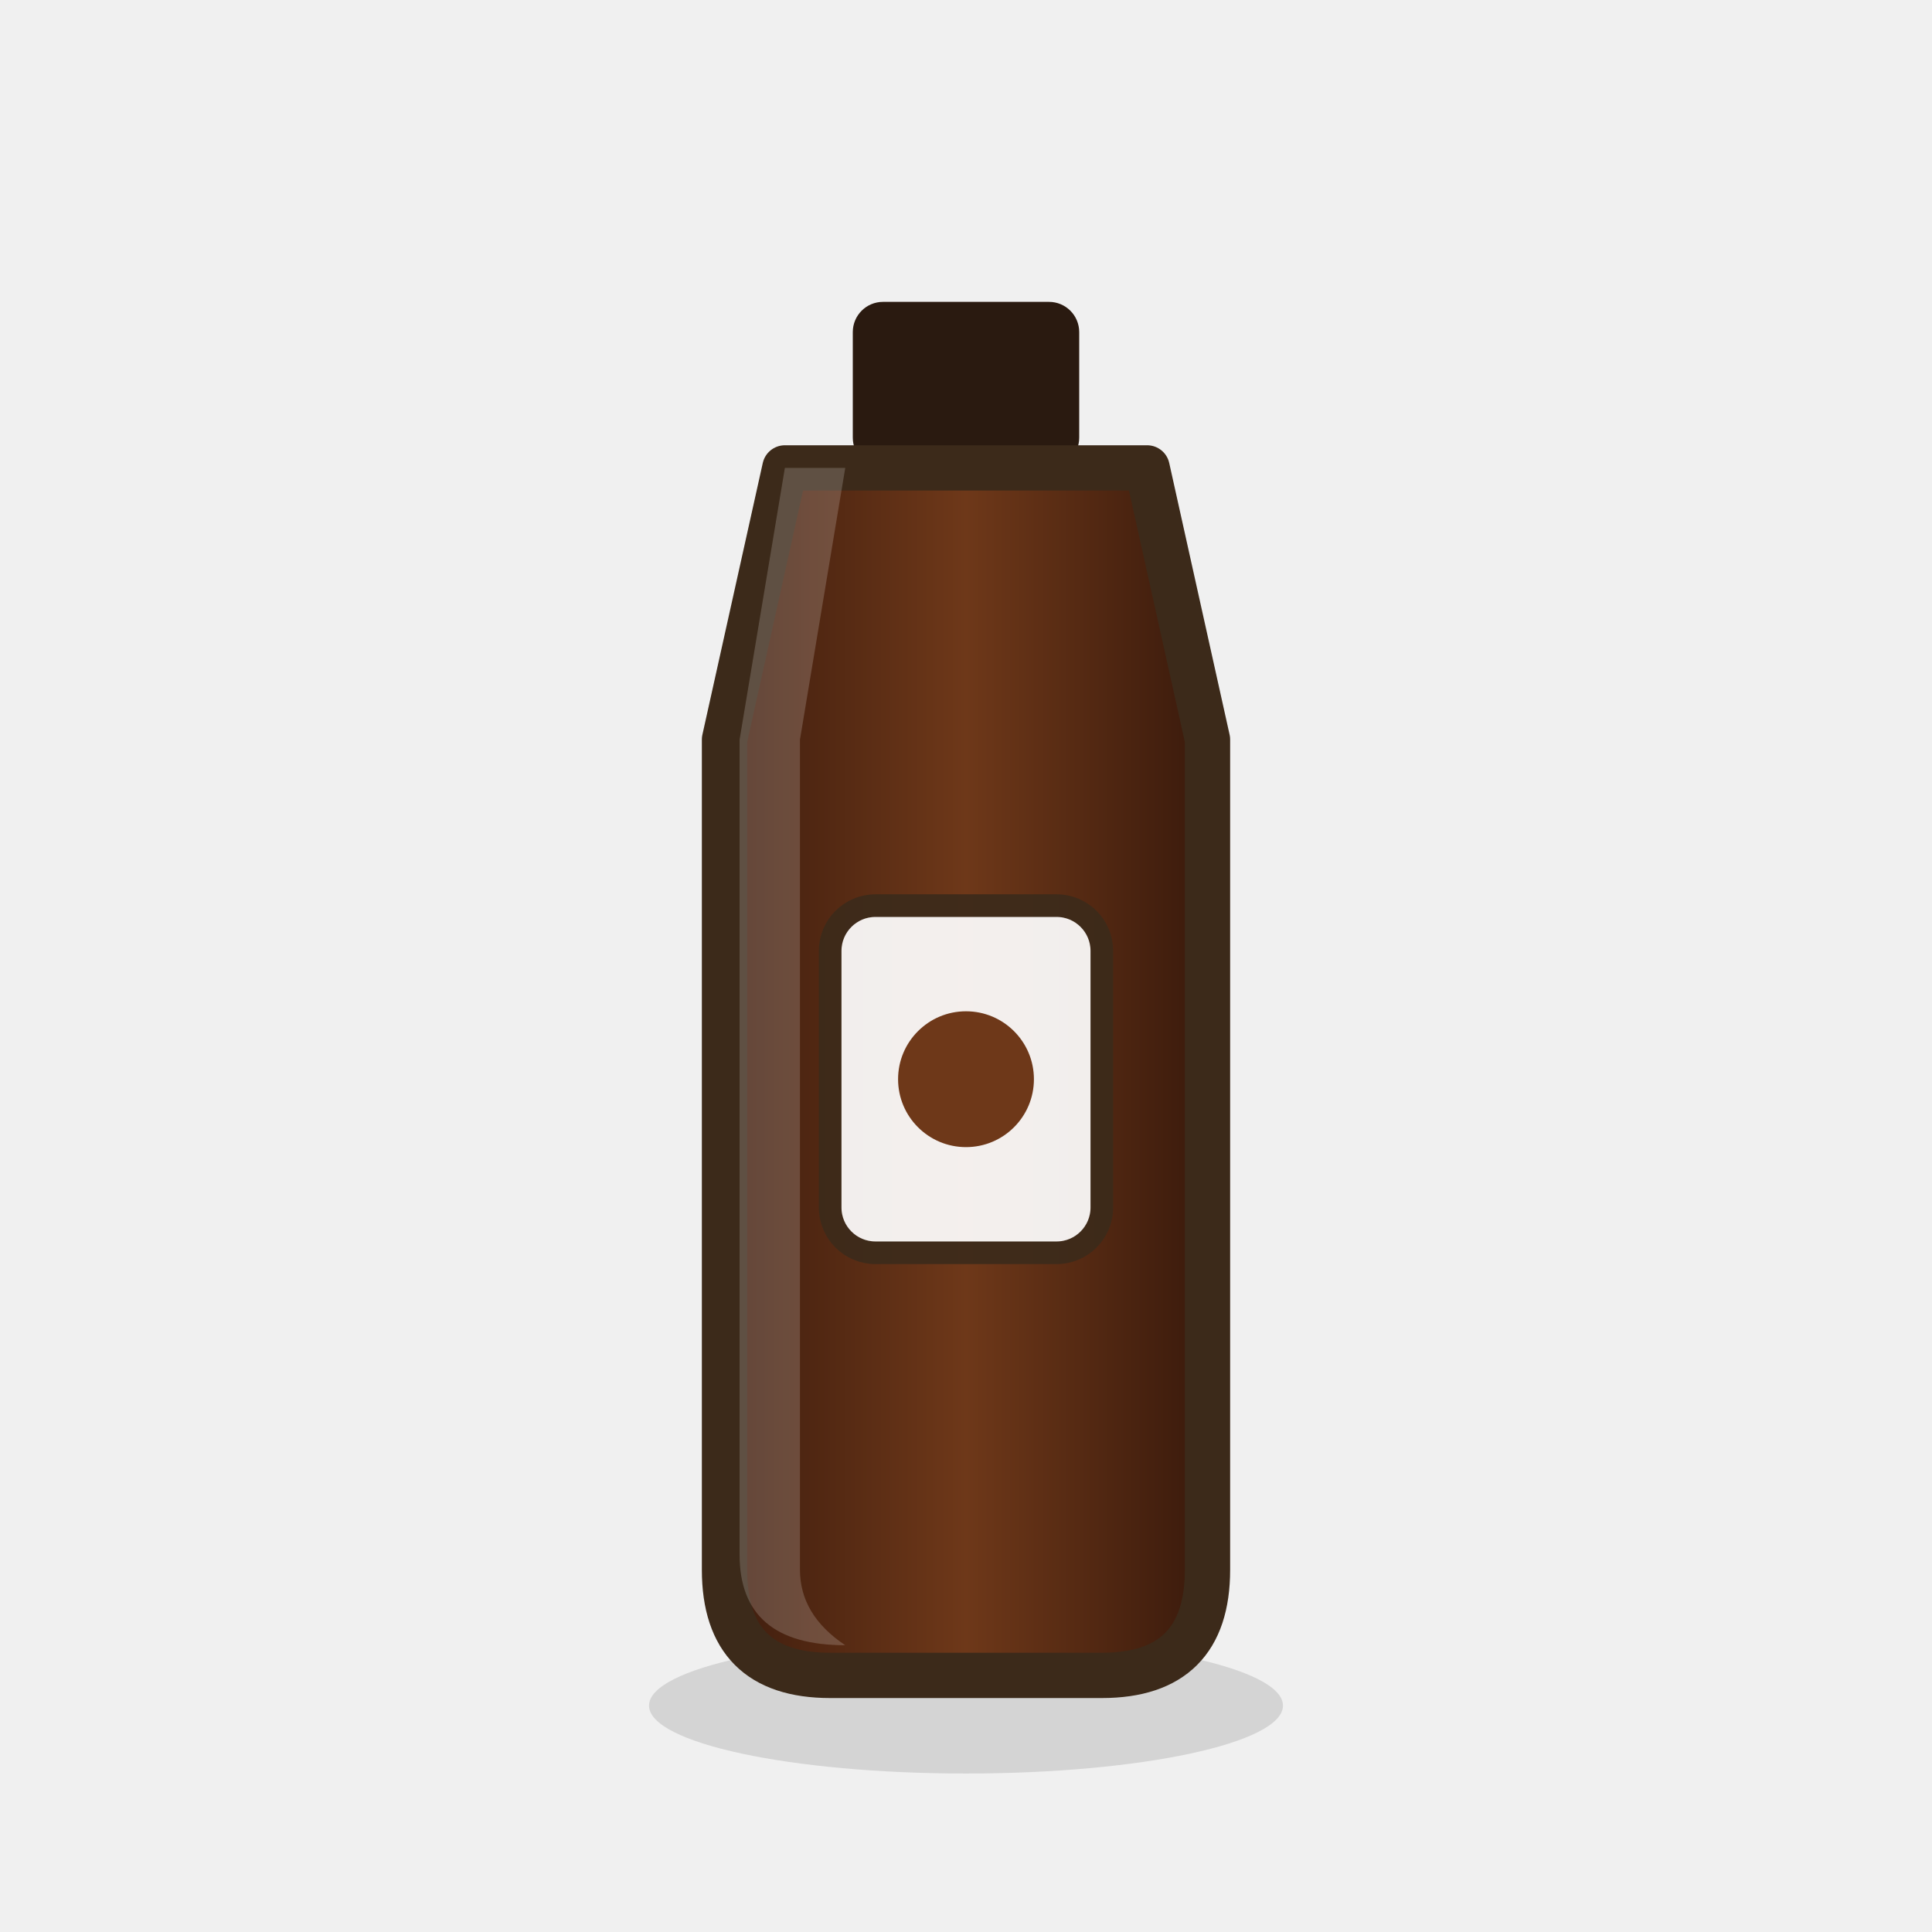
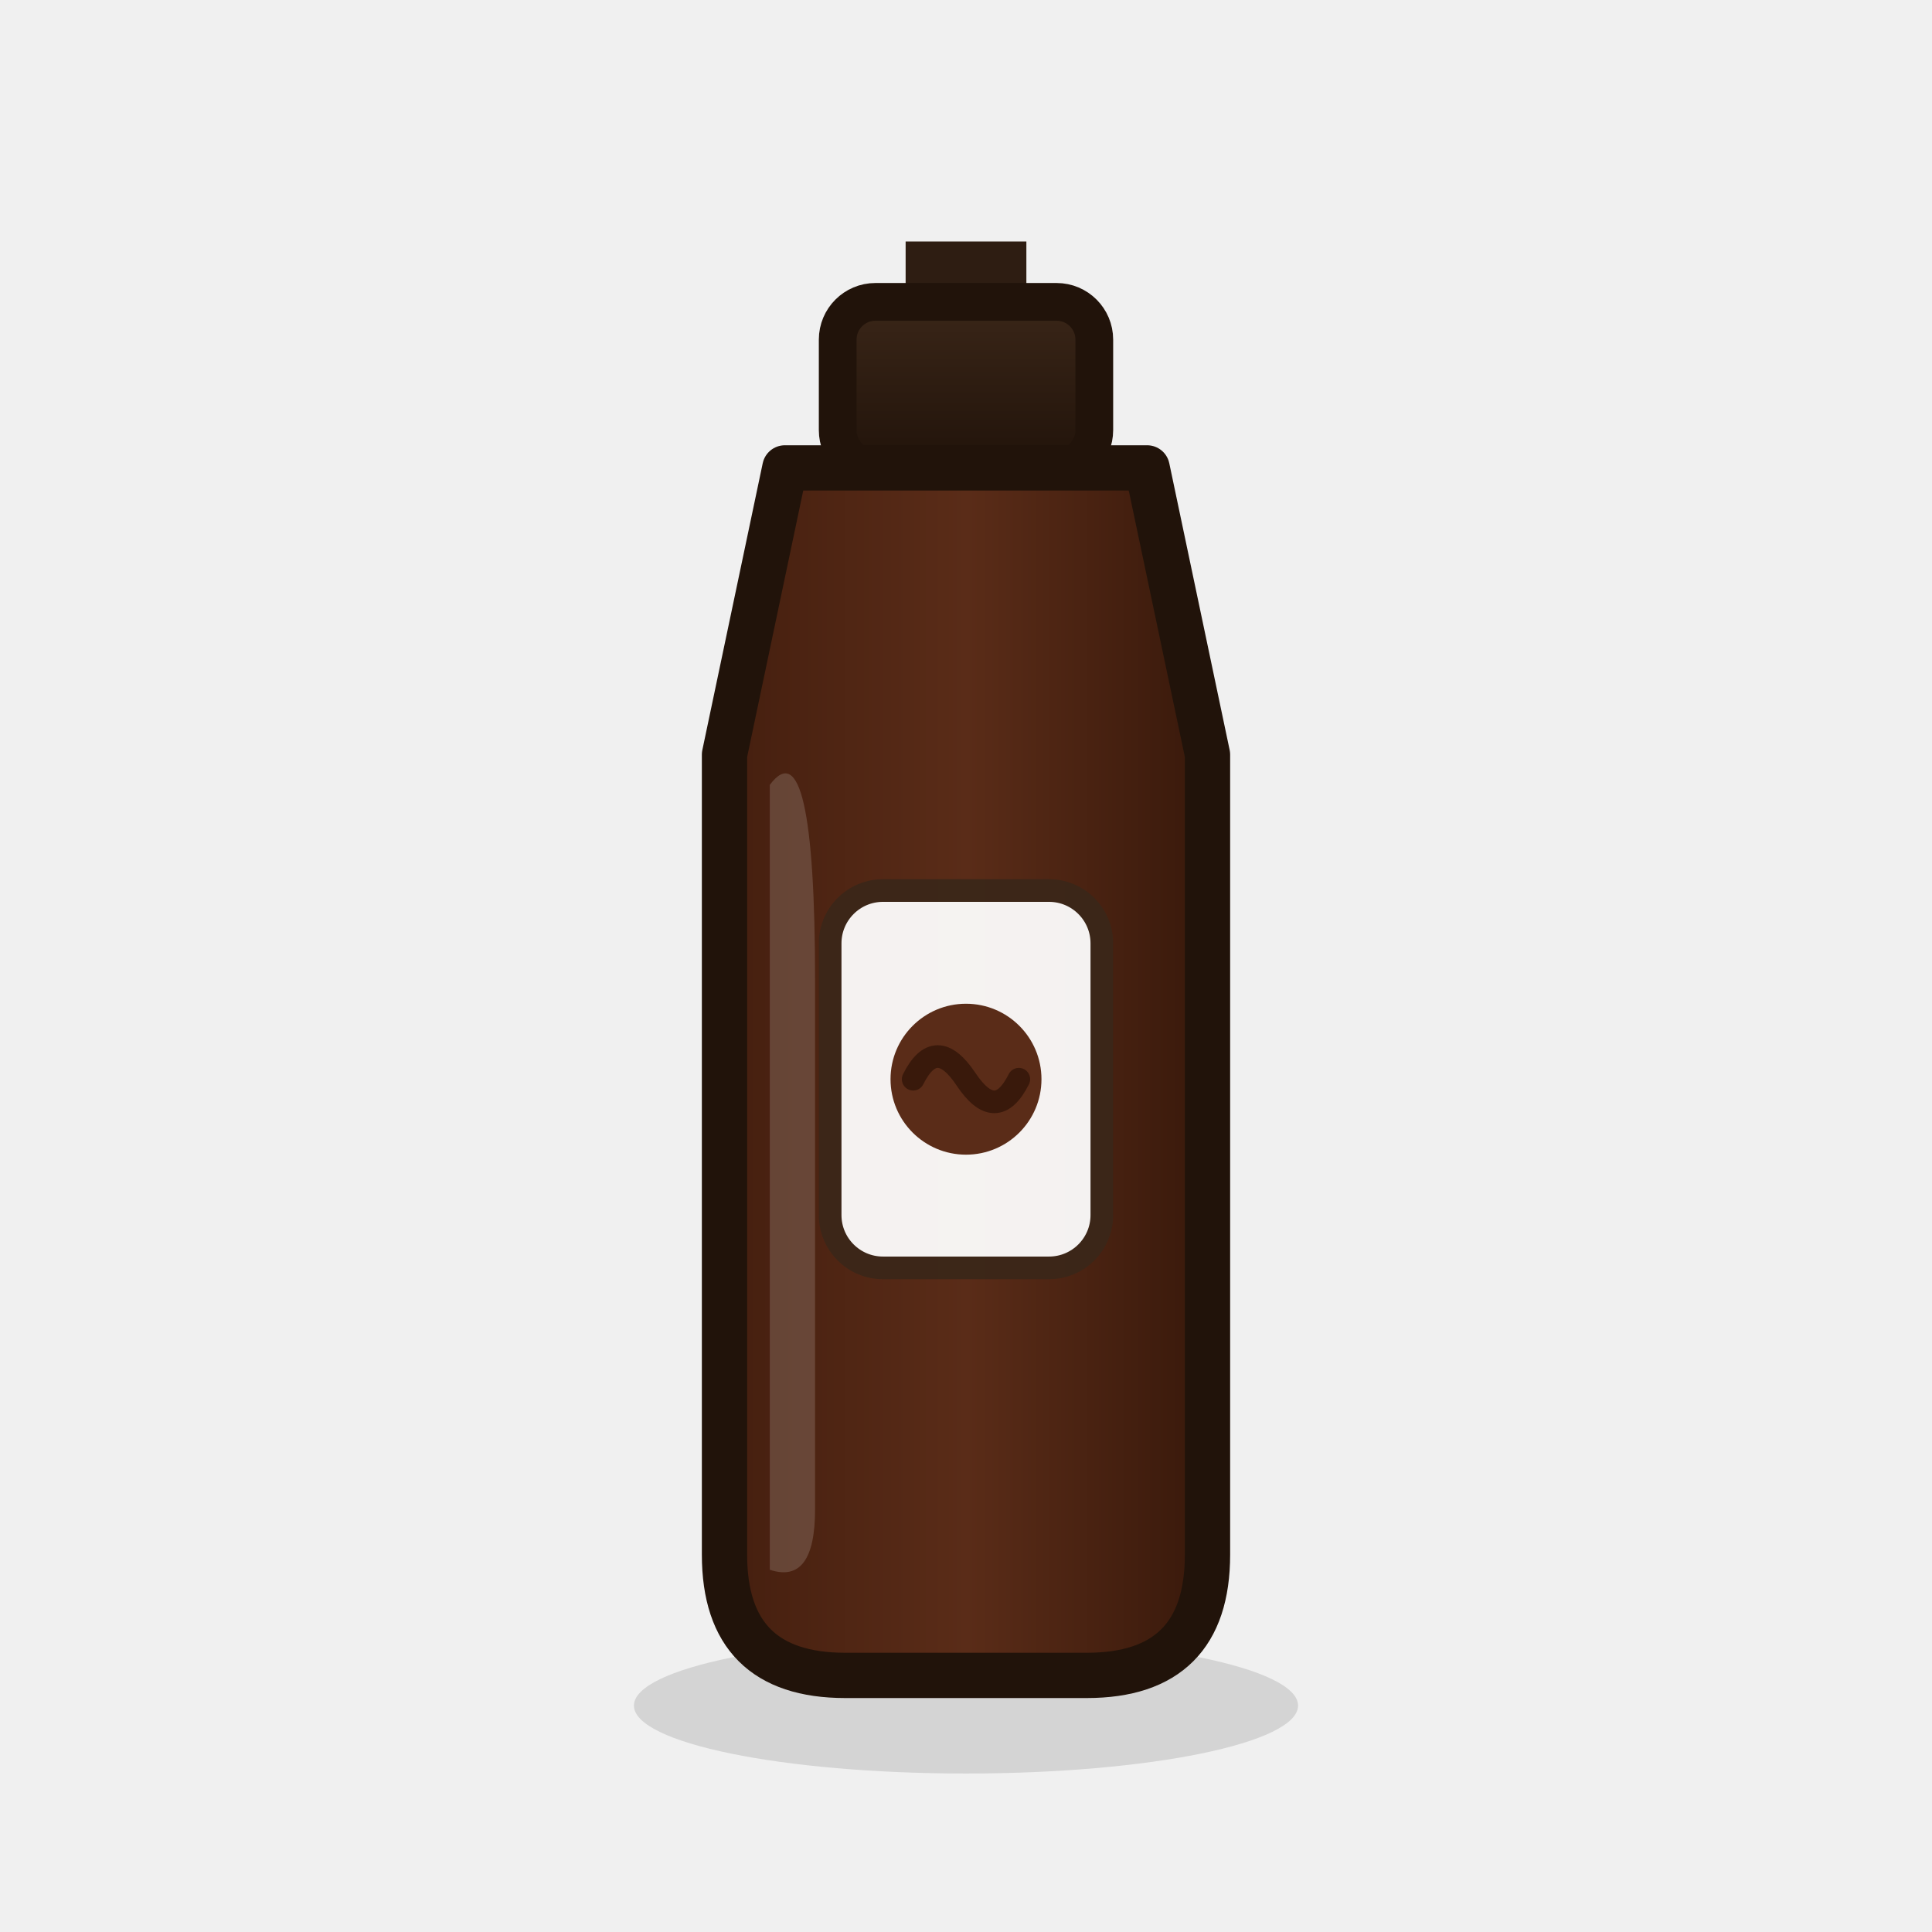
<svg xmlns="http://www.w3.org/2000/svg" viewBox="0 0 256 256" width="256" height="256">
-   <ellipse cx="128" cy="226" rx="42" ry="9" fill="#000" opacity="0.12" />
+   <ellipse cx="128" cy="226" rx="44" ry="9" fill="#000" opacity="0.12" />
  <defs>
    <linearGradient id="bbq_body" x1="0" y1="0" x2="1" y2="0">
-       <stop offset="0" stop-color="#3f1d0e" />
-       <stop offset=".5" stop-color="#6e3819" />
-       <stop offset="1" stop-color="#3a1a0c" />
+       <stop offset="0" stop-color="#451f0f" />
+       <stop offset=".5" stop-color="#5a2c18" />
+       <stop offset="1" stop-color="#39190b" />
+     </linearGradient>
+     <linearGradient id="bbq_cap" x1="0" y1="0" x2="0" y2="1">
+       <stop offset="0" stop-color="#3a2618" />
+       <stop offset="1" stop-color="#21130a" />
    </linearGradient>
  </defs>
-   <rect x="113" y="40" width="30" height="22" rx="4" fill="#2a1a10" />
-   <path d="M104 62 L152 62 L160 98 L160 208 Q160 222 146 222 L110 222 Q96 222 96 208 L96 98 Z" fill="url(#bbq_body)" stroke="#3c2a1a" stroke-width="6" stroke-linejoin="round" />
-   <path d="M104 62 L112 62 L106 98 L106 208 Q106 214 112 218 Q98 218 98 206 L98 98 Z" fill="#fff" opacity="0.18" />
-   <rect x="110" y="120" width="36" height="46" rx="6" fill="#fff" opacity="0.92" stroke="#3c2a1a" stroke-width="3" />
-   <circle cx="128" cy="143" r="9" fill="#6e3819" />
+   <path d="M120 32 L136 32 L136 42 L120 42 Z" fill="#2e1d12" />
+   <rect x="111" y="40" width="34" height="22" rx="5" fill="url(#bbq_cap)" stroke="#21130a" stroke-width="5" stroke-linejoin="round" />
+   <path d="M104 62 L152 62 L160 100 L160 206 Q160 222 144 222 L112 222 Q96 222 96 206 L96 100 Z" fill="url(#bbq_body)" stroke="#21130a" stroke-width="6" stroke-linejoin="round" />
+   <path d="M102 104 Q108 96 108 130 L108 200 Q108 210 102 208 Z" fill="#fff" opacity="0.16" />
+   <rect x="110" y="118" width="36" height="50" rx="7" fill="#fff" opacity="0.94" stroke="#3a2618" stroke-width="3" />
+   <circle cx="128" cy="143" r="10" fill="#5a2c18" />
+   <path d="M121 143 Q124 137 128 143 Q132 149 135 143" fill="none" stroke="#39190b" stroke-width="3" stroke-linecap="round" />
</svg>
